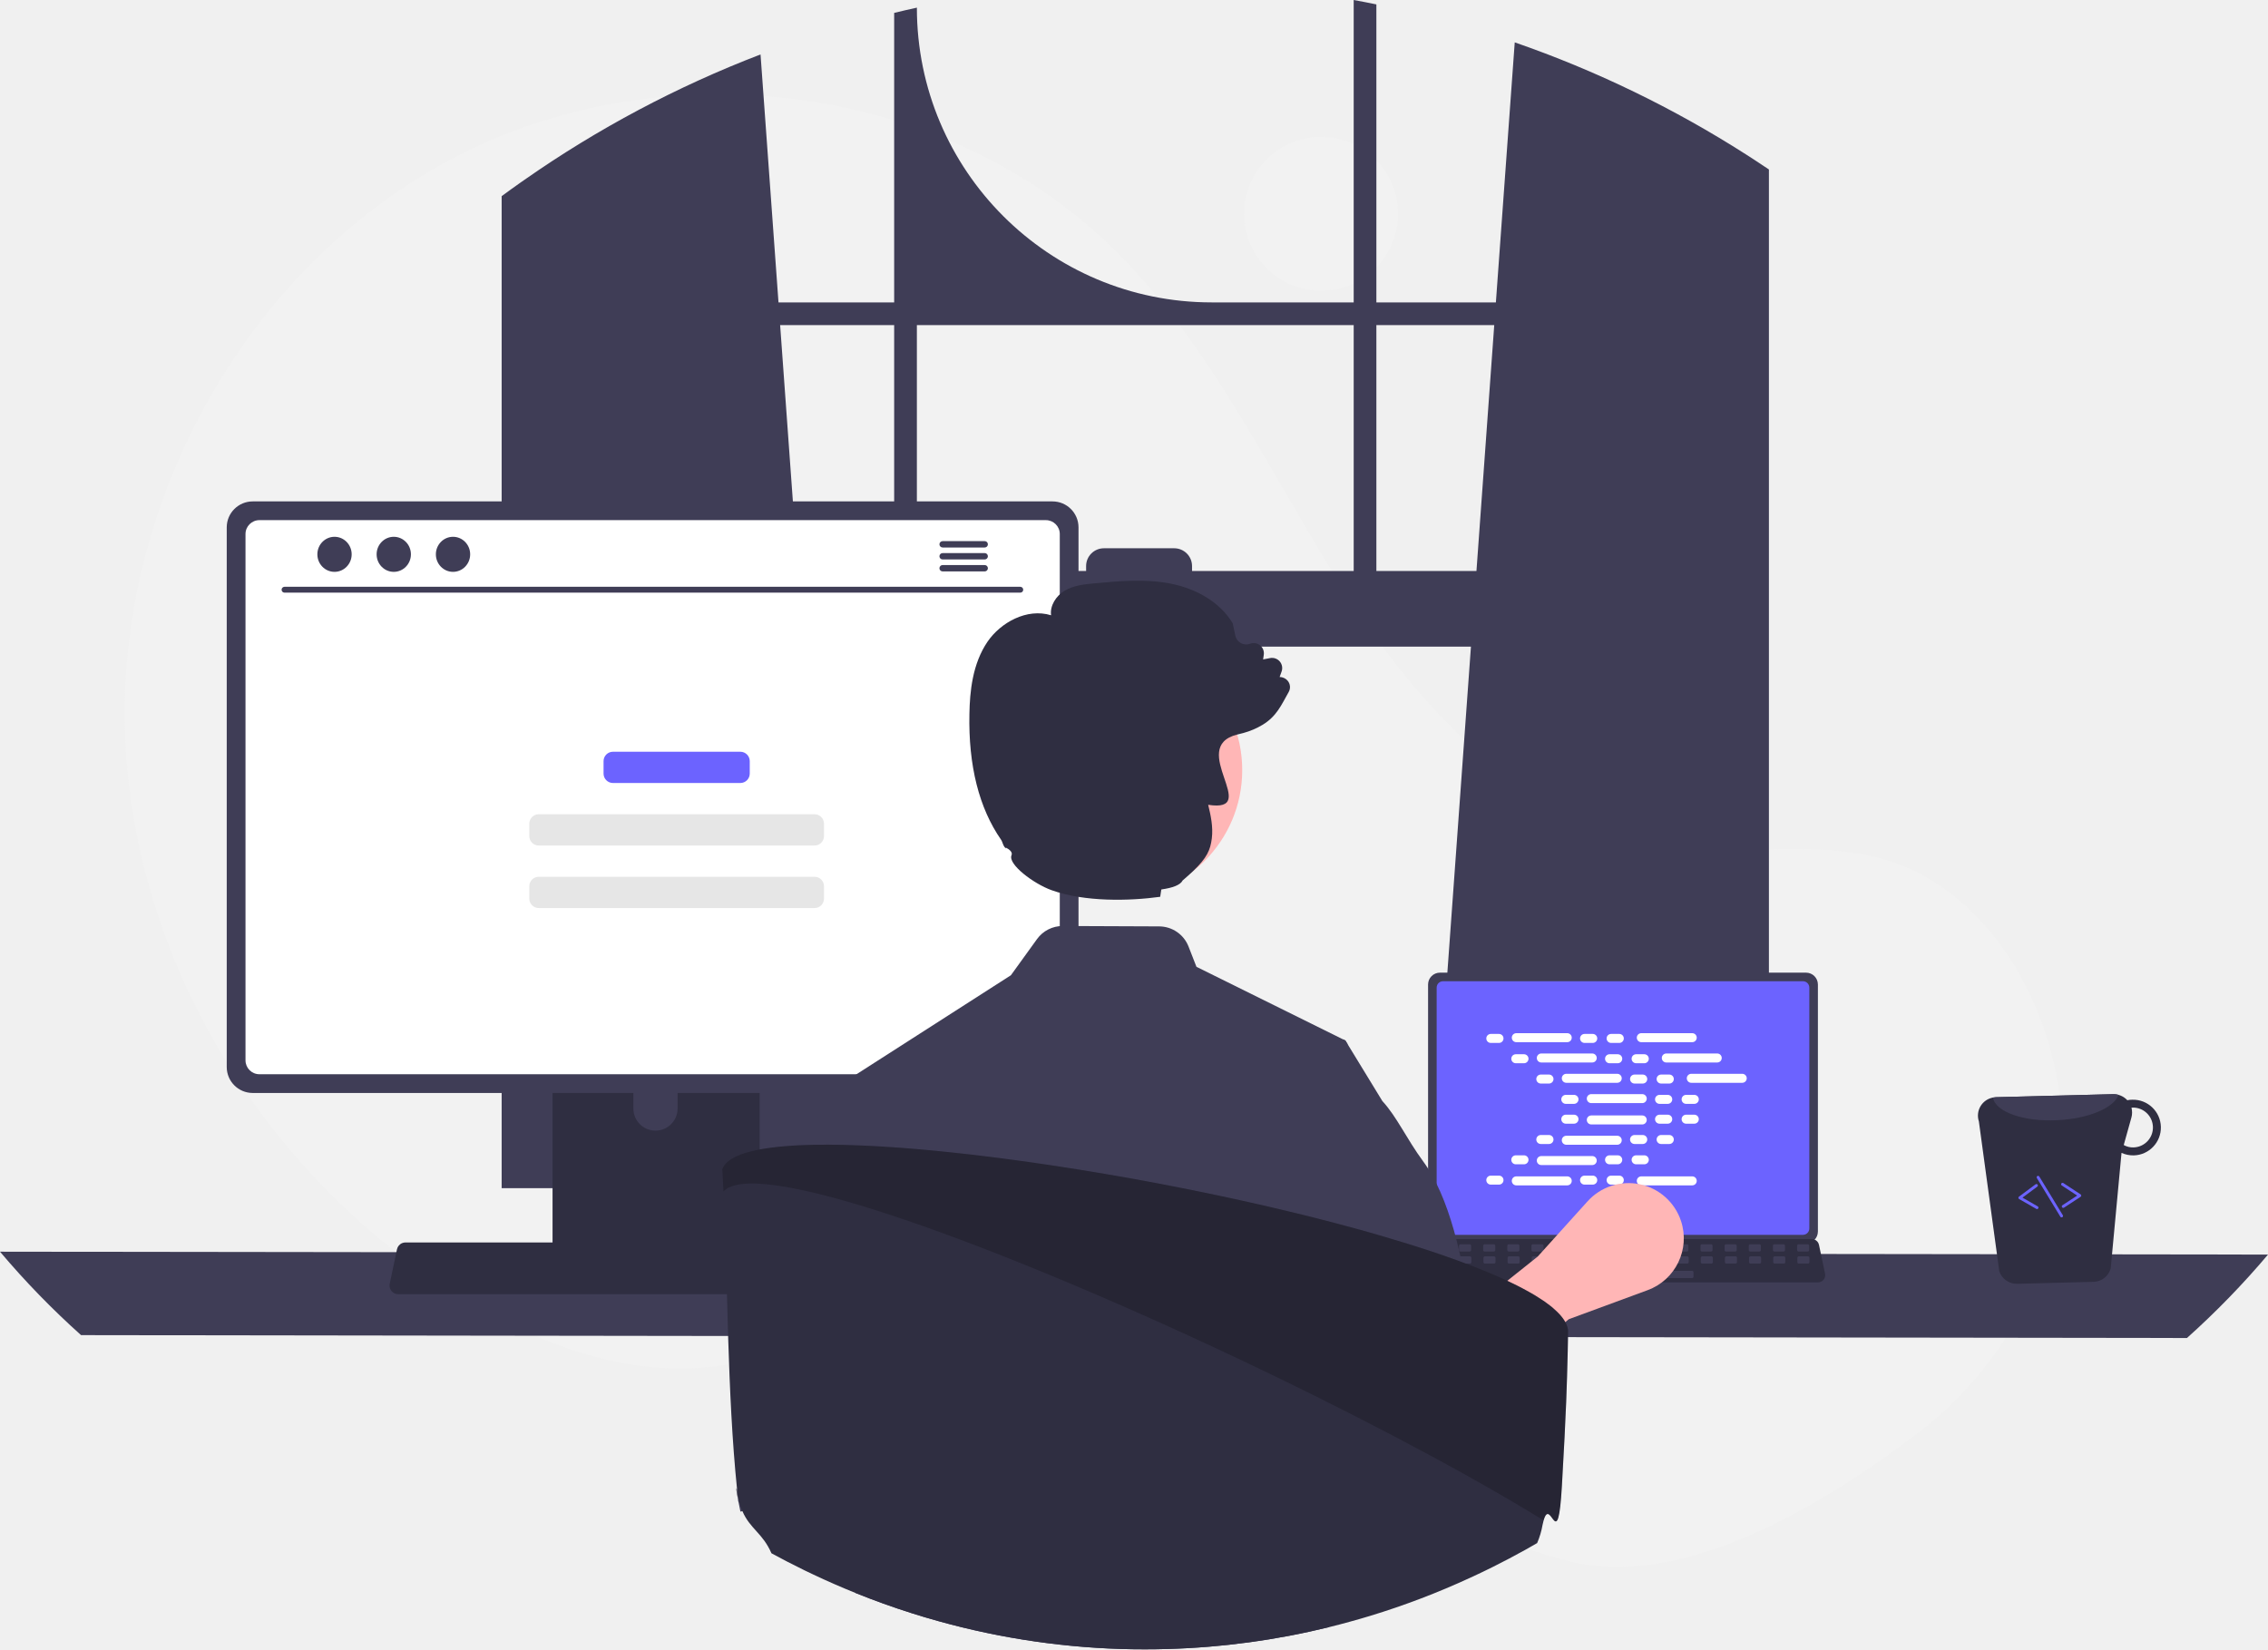
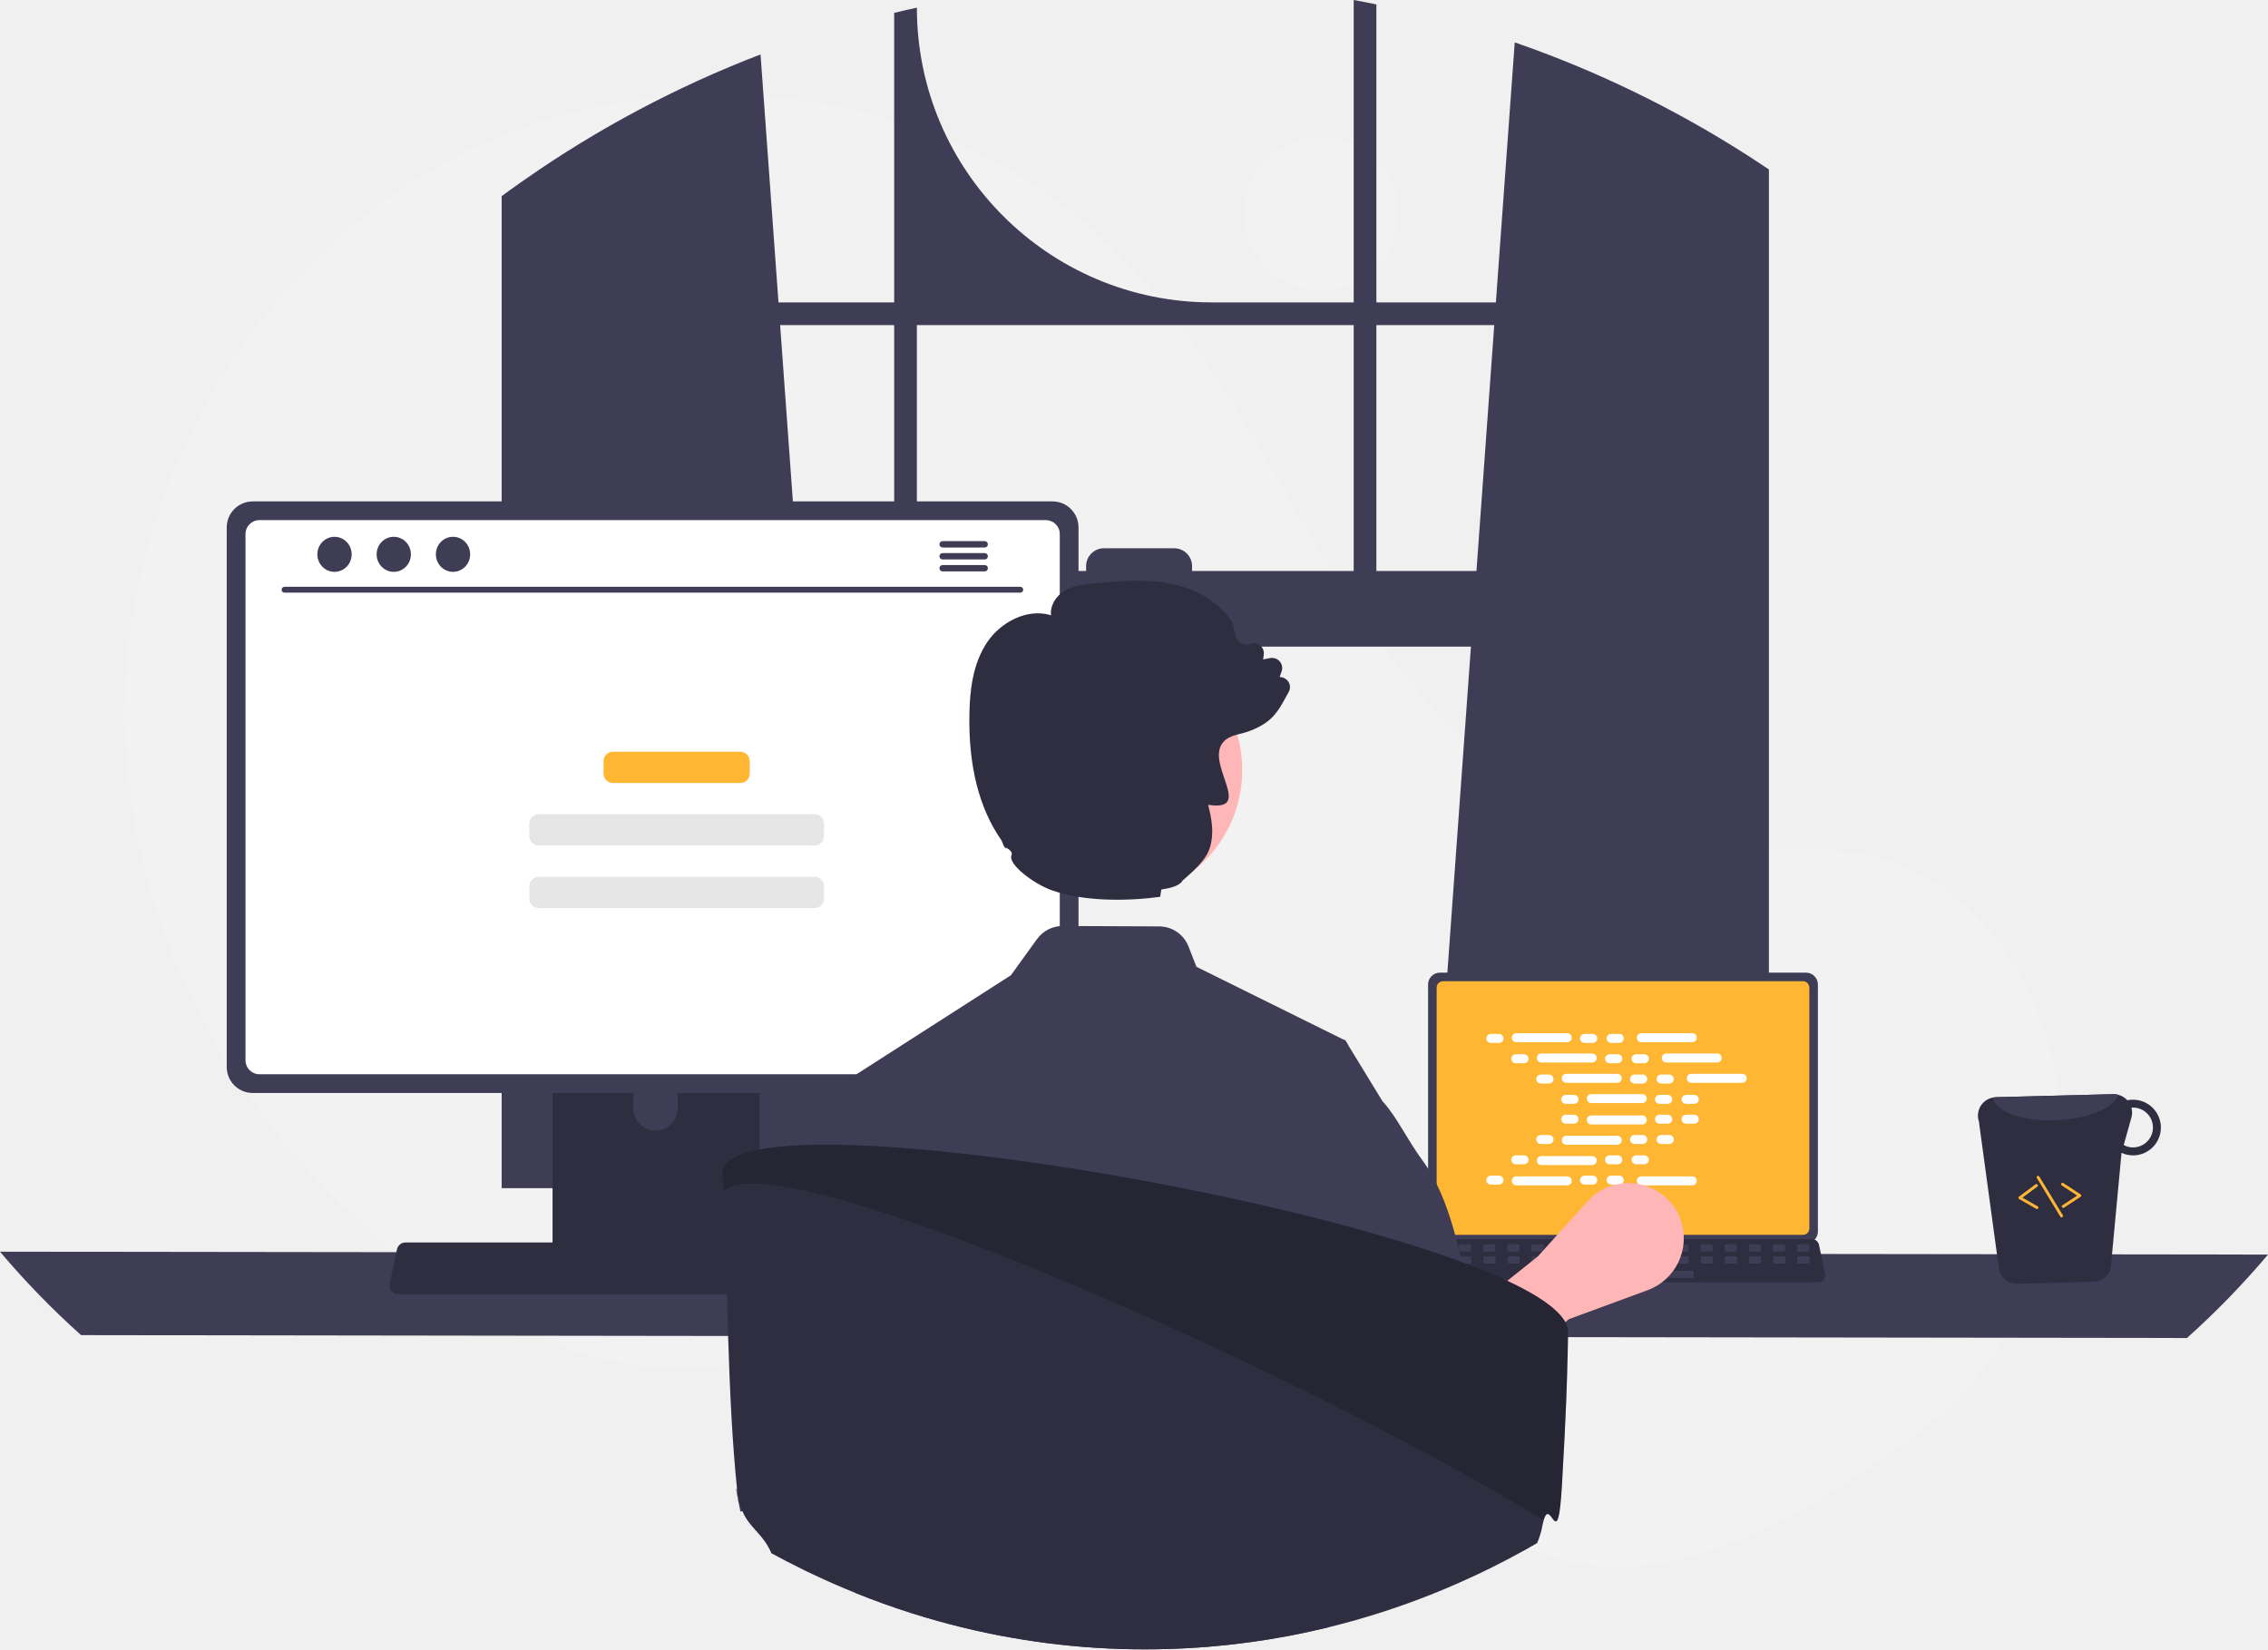
<svg xmlns="http://www.w3.org/2000/svg" data-name="Layer 1" width="786.82" height="572.258" viewBox="0 0 786.82 572.258">
  <circle cx="458.321" cy="74.182" r="26.701" fill="#f2f2f2" />
  <path d="M872.038,661.023c39.688-30.229,58.644-81.025,46.776-129.482q-.442-1.806-.934-3.604c-7.867-28.763-27.332-56.101-55.7-65.291-23.82-7.717-49.82-1.783-74.669-4.851-48.781-6.024-86.601-45.494-113.211-86.819-26.611-41.325-47.062-87.583-82.422-121.724-58.285-56.275-153.362-68.391-225.627-31.76C293.987,254.121,247.955,335.391,249.918,416.386c1.963,80.995,50.046,158.432,119.875,199.517,25.652,15.093,55.321,25.785,84.848,22.044,25.62-3.246,48.899-17.013,74.399-21.1,40.091-6.426,79.927,11.701,114.603,32.824,34.676,21.123,68.17,46.16,107.574,55.952C789.478,715.131,836.881,687.801,872.038,661.023Z" transform="translate(-206.59 -163.8711)" fill="#f2f2f2" />
  <path d="M815.016,219.191c-.87-.58-1.75-1.13-2.62-1.69a380.24,380.24,0,0,0-80.31-38.93l-6.54,90.22h-41.46v-103.39c-2.61-.54-5.24-1.05-7.87-1.53v104.92H626.946A102.27,102.27,0,0,1,524.676,166.521v-0c-2.64.57-5.26,1.18-7.88,1.83v100.44h-40.13l-6.23-86.03a380.858,380.858,0,0,0-81.94,43.53c-.44.3-.88.61-1.31.91-2.21,1.55-4.39,3.13-6.56,4.73v344.19h118.27l-2.09-28.95-11.5-158.95h231.59l-11.5,158.95-2.09,28.95h116.96v-353.45Q817.656,220.901,815.016,219.191Zm-298.22,142.78h-33.39l-6.17-85.3h39.56Zm159.42,0h-56.08v-1.69a6.18,6.18,0,0,0-6.19-6.18h-24.38a6.178,6.178,0,0,0-6.18,6.18v1.69h-58.71v-85.3h151.54Zm7.87,0v-85.3h40.89l-6.17,85.3Z" transform="translate(-206.59 -163.8711)" fill="#3f3d56" />
  <path d="M206.59,598.162a289.003,289.003,0,0,0,28.12,28.95l730.58,1a289.003,289.003,0,0,0,28.12-28.95Z" transform="translate(-206.59 -163.8711)" fill="#3f3d56" />
  <path d="M702.02,505.462v85.704a4.122,4.122,0,0,0,4.119,4.119H833.143a4.122,4.122,0,0,0,4.119-4.119v-85.704a4.124,4.124,0,0,0-4.119-4.115H706.139A4.124,4.124,0,0,0,702.02,505.462Z" transform="translate(-206.59 -163.8711)" fill="#3f3d56" />
-   <path d="M704.999,506.529V590.109a2.205,2.205,0,0,0,2.201,2.201H832.086a2.205,2.205,0,0,0,2.201-2.201V506.529a2.206,2.206,0,0,0-2.201-2.206H707.201A2.206,2.206,0,0,0,704.999,506.529Z" transform="translate(-206.59 -163.8711)" fill="#6c63ff" />
+   <path d="M704.999,506.529V590.109a2.205,2.205,0,0,0,2.201,2.201H832.086a2.205,2.205,0,0,0,2.201-2.201V506.529a2.206,2.206,0,0,0-2.201-2.206H707.201A2.206,2.206,0,0,0,704.999,506.529Z" transform="translate(-206.59 -163.8711)" fill="#ffb633" />
  <path d="M699.364,607.881a2.47,2.47,0,0,0,1.943.93H837.299a2.502,2.502,0,0,0,2.446-3.016l-2.111-10.027a2.507,2.507,0,0,0-1.558-1.818,2.425,2.425,0,0,0-.888-.168H703.41a2.424,2.424,0,0,0-.888.168,2.507,2.507,0,0,0-1.558,1.818l-2.111,10.027A2.501,2.501,0,0,0,699.364,607.881Z" transform="translate(-206.59 -163.8711)" fill="#2f2e41" />
  <rect x="830.034" y="595.588" width="4.188" height="2.513" rx="0.488" transform="translate(1457.666 1029.819) rotate(-180)" fill="#3f3d56" />
  <rect x="821.657" y="595.588" width="4.188" height="2.513" rx="0.488" transform="translate(1440.912 1029.819) rotate(-180)" fill="#3f3d56" />
  <rect x="813.28" y="595.588" width="4.188" height="2.513" rx="0.488" transform="translate(1424.158 1029.819) rotate(-180)" fill="#3f3d56" />
  <rect x="804.903" y="595.588" width="4.188" height="2.513" rx="0.488" transform="translate(1407.404 1029.819) rotate(-180)" fill="#3f3d56" />
  <rect x="796.526" y="595.588" width="4.188" height="2.513" rx="0.488" transform="translate(1390.65 1029.819) rotate(-180)" fill="#3f3d56" />
  <rect x="788.149" y="595.588" width="4.188" height="2.513" rx="0.488" transform="translate(1373.896 1029.819) rotate(-180)" fill="#3f3d56" />
  <rect x="779.772" y="595.588" width="4.188" height="2.513" rx="0.488" transform="translate(1357.142 1029.819) rotate(-180)" fill="#3f3d56" />
  <rect x="771.395" y="595.588" width="4.188" height="2.513" rx="0.488" transform="translate(1340.388 1029.819) rotate(-180)" fill="#3f3d56" />
  <rect x="763.018" y="595.588" width="4.188" height="2.513" rx="0.488" transform="translate(1323.634 1029.819) rotate(-180)" fill="#3f3d56" />
  <rect x="754.641" y="595.588" width="4.188" height="2.513" rx="0.488" transform="translate(1306.88 1029.819) rotate(-180)" fill="#3f3d56" />
  <rect x="746.264" y="595.588" width="4.188" height="2.513" rx="0.488" transform="translate(1290.126 1029.819) rotate(-180)" fill="#3f3d56" />
  <rect x="737.887" y="595.588" width="4.188" height="2.513" rx="0.488" transform="translate(1273.372 1029.819) rotate(-180)" fill="#3f3d56" />
  <rect x="729.51" y="595.588" width="4.188" height="2.513" rx="0.488" transform="translate(1256.618 1029.819) rotate(-180)" fill="#3f3d56" />
  <rect x="721.133" y="595.588" width="4.188" height="2.513" rx="0.488" transform="translate(1239.865 1029.819) rotate(-180)" fill="#3f3d56" />
  <rect x="712.756" y="595.588" width="4.188" height="2.513" rx="0.488" transform="translate(1223.111 1029.819) rotate(-180)" fill="#3f3d56" />
  <rect x="704.379" y="595.588" width="4.188" height="2.513" rx="0.488" transform="translate(1206.357 1029.819) rotate(-180)" fill="#3f3d56" />
  <rect x="830.133" y="599.777" width="4.188" height="2.513" rx="0.488" transform="translate(1457.864 1038.196) rotate(-180)" fill="#3f3d56" />
  <rect x="821.756" y="599.777" width="4.188" height="2.513" rx="0.488" transform="translate(1441.11 1038.196) rotate(-180)" fill="#3f3d56" />
  <rect x="813.379" y="599.777" width="4.188" height="2.513" rx="0.488" transform="translate(1424.356 1038.196) rotate(-180)" fill="#3f3d56" />
  <rect x="805.002" y="599.777" width="4.188" height="2.513" rx="0.488" transform="translate(1407.602 1038.196) rotate(-180)" fill="#3f3d56" />
  <rect x="796.625" y="599.777" width="4.188" height="2.513" rx="0.488" transform="translate(1390.848 1038.196) rotate(-180)" fill="#3f3d56" />
  <rect x="788.248" y="599.777" width="4.188" height="2.513" rx="0.488" transform="translate(1374.094 1038.196) rotate(-180)" fill="#3f3d56" />
  <rect x="779.871" y="599.777" width="4.188" height="2.513" rx="0.488" transform="translate(1357.34 1038.196) rotate(-180)" fill="#3f3d56" />
  <rect x="771.494" y="599.777" width="4.188" height="2.513" rx="0.488" transform="translate(1340.586 1038.196) rotate(-180)" fill="#3f3d56" />
  <rect x="763.117" y="599.777" width="4.188" height="2.513" rx="0.488" transform="translate(1323.832 1038.196) rotate(-180)" fill="#3f3d56" />
  <rect x="754.74" y="599.777" width="4.188" height="2.513" rx="0.488" transform="translate(1307.078 1038.196) rotate(-180)" fill="#3f3d56" />
  <rect x="746.363" y="599.777" width="4.188" height="2.513" rx="0.488" transform="translate(1290.324 1038.196) rotate(-180)" fill="#3f3d56" />
  <rect x="737.986" y="599.777" width="4.188" height="2.513" rx="0.488" transform="translate(1273.57 1038.196) rotate(-180)" fill="#3f3d56" />
  <rect x="729.609" y="599.777" width="4.188" height="2.513" rx="0.488" transform="translate(1256.816 1038.196) rotate(-180)" fill="#3f3d56" />
  <rect x="721.232" y="599.777" width="4.188" height="2.513" rx="0.488" transform="translate(1240.062 1038.196) rotate(-180)" fill="#3f3d56" />
  <rect x="712.855" y="599.777" width="4.188" height="2.513" rx="0.488" transform="translate(1223.309 1038.196) rotate(-180)" fill="#3f3d56" />
  <rect x="704.478" y="599.777" width="4.188" height="2.513" rx="0.488" transform="translate(1206.555 1038.196) rotate(-180)" fill="#3f3d56" />
  <rect x="760.604" y="604.803" width="33.508" height="2.513" rx="0.488" transform="translate(1348.126 1048.248) rotate(-180)" fill="#3f3d56" />
  <rect x="515.631" y="358.737" width="5.966" height="3.122" rx="1.561" fill="#fff" />
  <rect x="548.154" y="358.737" width="5.966" height="3.122" rx="1.561" fill="#fff" />
  <rect x="557.369" y="358.737" width="5.966" height="3.122" rx="1.561" fill="#fff" />
  <rect x="524.477" y="358.477" width="20.796" height="3.122" rx="1.561" fill="#fff" />
  <rect x="567.841" y="358.477" width="20.796" height="3.122" rx="1.561" fill="#fff" />
  <rect x="524.304" y="365.784" width="5.966" height="3.122" rx="1.561" fill="#fff" />
  <rect x="556.827" y="365.784" width="5.966" height="3.122" rx="1.561" fill="#fff" />
  <rect x="566.042" y="365.784" width="5.966" height="3.122" rx="1.561" fill="#fff" />
  <rect x="533.15" y="365.523" width="20.796" height="3.122" rx="1.561" fill="#fff" />
  <rect x="576.514" y="365.523" width="20.796" height="3.122" rx="1.561" fill="#fff" />
  <rect x="532.977" y="372.83" width="5.966" height="3.122" rx="1.561" fill="#fff" />
  <rect x="565.5" y="372.83" width="5.966" height="3.122" rx="1.561" fill="#fff" />
  <rect x="574.715" y="372.83" width="5.966" height="3.122" rx="1.561" fill="#fff" />
  <rect x="541.823" y="372.57" width="20.796" height="3.122" rx="1.561" fill="#fff" />
  <rect x="585.187" y="372.57" width="20.796" height="3.122" rx="1.561" fill="#fff" />
  <rect x="541.649" y="379.877" width="5.966" height="3.122" rx="1.561" fill="#fff" />
  <rect x="574.172" y="379.877" width="5.966" height="3.122" rx="1.561" fill="#fff" />
  <rect x="583.387" y="379.877" width="5.966" height="3.122" rx="1.561" fill="#fff" />
  <rect x="550.496" y="379.617" width="20.796" height="3.122" rx="1.561" fill="#fff" />
  <rect x="548.154" y="407.898" width="5.966" height="3.122" rx="1.561" fill="#fff" />
  <rect x="557.369" y="407.898" width="5.966" height="3.122" rx="1.561" fill="#fff" />
  <rect x="567.841" y="408.158" width="20.796" height="3.122" rx="1.561" fill="#fff" />
  <rect x="515.631" y="407.898" width="5.966" height="3.122" rx="1.561" fill="#fff" />
  <rect x="524.477" y="408.158" width="20.796" height="3.122" rx="1.561" fill="#fff" />
  <rect x="524.304" y="400.851" width="5.966" height="3.122" rx="1.561" fill="#fff" />
  <rect x="556.827" y="400.851" width="5.966" height="3.122" rx="1.561" fill="#fff" />
  <rect x="566.042" y="400.851" width="5.966" height="3.122" rx="1.561" fill="#fff" />
  <rect x="533.15" y="401.111" width="20.796" height="3.122" rx="1.561" fill="#fff" />
  <rect x="532.977" y="393.804" width="5.966" height="3.122" rx="1.561" fill="#fff" />
  <rect x="565.5" y="393.804" width="5.966" height="3.122" rx="1.561" fill="#fff" />
  <rect x="574.715" y="393.804" width="5.966" height="3.122" rx="1.561" fill="#fff" />
  <rect x="541.823" y="394.064" width="20.796" height="3.122" rx="1.561" fill="#fff" />
  <rect x="541.649" y="386.758" width="5.966" height="3.122" rx="1.561" fill="#fff" />
  <rect x="574.172" y="386.758" width="5.966" height="3.122" rx="1.561" fill="#fff" />
  <rect x="583.387" y="386.758" width="5.966" height="3.122" rx="1.561" fill="#fff" />
  <rect x="550.496" y="387.018" width="20.796" height="3.122" rx="1.561" fill="#fff" />
  <path d="M711.507,654.353l-13.35-21.102,41.902-33.403,17.295-19.161a19.161,19.161,0,0,1,32.418,6.828h0a19.161,19.161,0,0,1-11.57,23.991l-27.349,10.075Z" transform="translate(-206.59 -163.8711)" fill="#ffb6b6" />
  <path d="M398.28,501.352v102.56h71.85v-102.56a3.448,3.448,0,0,0-2.43-3.3,3.175,3.175,0,0,0-1.03-.16H401.75A3.463,3.463,0,0,0,398.28,501.352Zm28.04,35.24a7.67,7.67,0,0,1,15.34,0v11.9a7.67,7.67,0,0,1-15.34,0Z" transform="translate(-206.59 -163.8711)" fill="#2f2e41" />
  <path d="M398.06,600.632v9.89a1.946,1.946,0,0,0,1.93,1.94h68.43a1.94,1.94,0,0,0,1.93-1.94v-9.89Z" transform="translate(-206.59 -163.8711)" fill="#3f3d56" />
  <path d="M285.25,346.832V534.092a9.007,9.007,0,0,0,9,9h277.5a9.007,9.007,0,0,0,9-9V346.832a9.011,9.011,0,0,0-9-8.99H294.25A9.012,9.012,0,0,0,285.25,346.832Z" transform="translate(-206.59 -163.8711)" fill="#3f3d56" />
  <path d="M291.76,349.162v182.62a4.818,4.818,0,0,0,4.81,4.81H569.44a4.818,4.818,0,0,0,4.81-4.81v-182.62a4.82,4.82,0,0,0-4.81-4.82H296.57A4.821,4.821,0,0,0,291.76,349.162Z" transform="translate(-206.59 -163.8711)" fill="#fff" />
  <path d="M342.4,611.792a2.948,2.948,0,0,0,2.32,1.11h162.34a2.987,2.987,0,0,0,2.92-3.6l-2.52-11.97a2.993,2.993,0,0,0-1.86-2.17,2.895,2.895,0,0,0-1.06-.2H347.23a2.894,2.894,0,0,0-1.06.2,2.992,2.992,0,0,0-1.86,2.17l-2.52,11.97A2.985,2.985,0,0,0,342.4,611.792Z" transform="translate(-206.59 -163.8711)" fill="#2f2e41" />
  <path d="M560.585,369.499H305.261a1.016,1.016,0,0,1,0-2.031H560.585a1.016,1.016,0,0,1,0,2.031Z" transform="translate(-206.59 -163.8711)" fill="#3f3d56" />
  <ellipse cx="116.051" cy="192.33" rx="5.95" ry="6.083" fill="#3f3d56" />
  <ellipse cx="136.607" cy="192.33" rx="5.95" ry="6.083" fill="#3f3d56" />
  <ellipse cx="157.163" cy="192.33" rx="5.95" ry="6.083" fill="#3f3d56" />
  <path d="M548.206,351.622h-14.6a1.105,1.105,0,0,0,0,2.21h14.6a1.105,1.105,0,0,0,0-2.21Z" transform="translate(-206.59 -163.8711)" fill="#3f3d56" />
  <path d="M548.206,355.772h-14.6a1.105,1.105,0,0,0,0,2.21h14.6a1.105,1.105,0,0,0,0-2.21Z" transform="translate(-206.59 -163.8711)" fill="#3f3d56" />
  <path d="M548.206,359.922h-14.6a1.105,1.105,0,0,0,0,2.21h14.6a1.105,1.105,0,0,0,0-2.21Z" transform="translate(-206.59 -163.8711)" fill="#3f3d56" />
  <path d="M900.186,604.972a6.416,6.416,0,0,0,6.183,4.331l26.492-.682a6.329,6.329,0,0,0,5.981-4.657l3.749-40.087a9.794,9.794,0,0,0,4.238.871,9.661,9.661,0,1,0-.485-19.317,8.184,8.184,0,0,0-1.736.181,6.548,6.548,0,0,0-4.874-2.103l-40.751,1.052a5.853,5.853,0,0,0-1.005.125,6.365,6.365,0,0,0-4.873,8.265Zm43.173-43.817,2.668-9.553a6.506,6.506,0,0,0,.02-3.375c.129-0.0.244-.062.373-.062a6.91,6.91,0,0,1,.324,13.817A6.505,6.505,0,0,1,943.359,561.156Z" transform="translate(-206.59 -163.8711)" fill="#2f2e41" />
  <path d="M897.978,544.686c.868,4.964,10.629,8.454,22.366,7.847,10.793-.497,19.617-4.287,21.234-8.778a6.025,6.025,0,0,0-1.844-.246l-40.751,1.052A5.853,5.853,0,0,0,897.978,544.686Z" transform="translate(-206.59 -163.8711)" fill="#3f3d56" />
-   <path d="M922.494,582.944a.497.497,0,0,0,.151-.066l5.753-3.766a.499.499,0,0,0,0-.836l-5.98-3.917a.5.5,0,1,0-.548.836l5.341,3.498-5.114,3.348a.5.5,0,0,0,.396.903Z" transform="translate(-206.59 -163.8711)" fill="#6c63ff" />
-   <path d="M913.408,583.363a.5.5,0,0,0,.126-.918l-5.303-3.04,5.126-3.807a.5.5,0,1,0-.596-.802l-5.739,4.263a.5.5,0,0,0,.049.835l5.965,3.42A.5.5,0,0,0,913.408,583.363Z" transform="translate(-206.59 -163.8711)" fill="#6c63ff" />
-   <path d="M921.922,586.244a.482.482,0,0,0,.137-.058.5.5,0,0,0,.168-.687l-8.155-13.408a.5.5,0,0,0-.854.521l8.155,13.408A.5.5,0,0,0,921.922,586.244Z" transform="translate(-206.59 -163.8711)" fill="#6c63ff" />
-   <rect x="209.385" y="260.827" width="50.719" height="10.846" rx="3.264" fill="#6c63ff" />
+   <path d="M922.494,582.944a.497.497,0,0,0,.151-.066l5.753-3.766a.499.499,0,0,0,0-.836l-5.98-3.917a.5.5,0,1,0-.548.836l5.341,3.498-5.114,3.348a.5.5,0,0,0,.396.903Z" transform="translate(-206.59 -163.8711)" fill="#ffb633" />
+   <path d="M913.408,583.363a.5.5,0,0,0,.126-.918l-5.303-3.04,5.126-3.807a.5.5,0,1,0-.596-.802l-5.739,4.263a.5.5,0,0,0,.049.835l5.965,3.42A.5.5,0,0,0,913.408,583.363Z" transform="translate(-206.59 -163.8711)" fill="#ffb633" />
+   <path d="M921.922,586.244a.482.482,0,0,0,.137-.058.5.5,0,0,0,.168-.687l-8.155-13.408a.5.5,0,0,0-.854.521l8.155,13.408A.5.5,0,0,0,921.922,586.244Z" transform="translate(-206.59 -163.8711)" fill="#ffb633" />
+   <rect x="209.385" y="260.827" width="50.719" height="10.846" rx="3.264" fill="#ffb633" />
  <rect x="183.626" y="282.519" width="102.236" height="10.846" rx="3.264" fill="#e6e6e6" />
  <rect x="183.626" y="304.21" width="102.236" height="10.846" rx="3.264" fill="#e6e6e6" />
  <path d="M497.301,540.717l.217.684.011.023,6.525,19.838,7.506,22.861,14.123,42.961.137,6.673v.023l1.049,53.684-2.909,7.278,3.274,11.932s-1.506-18.037-9.582-7.679c-4.574,5.886-9.925,11.91-14.317,17.556q9.6,3.884,19.507,7.027c1.426.456,2.863.89,4.301,1.323q.462.137.924.274a266.863,266.863,0,0,0,67.351,10.826c1.186.034,2.35.057,3.479.08.399.011.787.023,1.175.023,1.278.011,2.544.023,3.822.023q3.867,0,7.7-.114a266.853,266.853,0,0,0,56.091-7.586c-.125-7.586-.468-16.45-.958-25.918-.228-4.643-5.35-9.674-5.658-14.533-.217-3.65,4.381-7.084,4.141-10.792-1.551-22.827-3.491-14.064-4.928-30.229q-.222-2.379-.411-4.552c-.924-10.381-1.563-16.872-1.563-16.872l6.137-38.683,9.639-60.734-.742-1.221-.833-.411-50.844-25.165-2.761-7.073a10.979,10.979,0,0,0-10.141-6.947l-33.493-.137a10.931,10.931,0,0,0-8.909,4.529l-9.069,12.56Z" transform="translate(-206.59 -163.8711)" fill="#3f3d56" />
  <path d="M533.407,617.525,525.82,633.758l-5.179,11.088-8.909,46.646-4.46,4.734L503.45,679.467l-39.998,8.881c-1.312-7.29-.351.247-1.161-7.75.228-.228.468-.456.707-.685.639-.593,1.175-1.152,1.164-1.688-.456-27.584.913-74.526,12.343-102.966a60.053,60.053,0,0,1,7.027-13.107c.228-.308.445-.616.662-.924,5.27-7.381,8.601-14.647,13.324-19.815v-.011a.53.53,0,0,0,.08-.08.157.157,0,0,0,.046-.034l32.443-17.203,1.392,39.105.992,28.109Z" transform="translate(-206.59 -163.8711)" fill="#3f3d56" />
  <path d="M650.391,622.135l9.476,20.275,3.307,7.061,8.907,46.642,4.446,4.723,3.83-16.755,1.8-.369,32.459-6.722,9.461,30.046a17.984,17.984,0,0,0-3.261-22.506c-.646-.585-1.184-1.154-1.169-1.692.538-32.443-1.446-91.684-19.367-116.066-5.692-7.738-9.107-15.445-14.076-20.829-.015-.015-.015-.031-.031-.031L674.081,526.114l-.738-1.215-.831-.415Z" transform="translate(-206.59 -163.8711)" fill="#3f3d56" />
  <circle id="a657ec4b-47ce-4d2a-9c58-81a811696ca9" data-name="Ellipse 5" cx="386.397" cy="267.201" r="44.558" fill="#ffb6b6" />
  <path d="M653.212,399.948a3.759,3.759,0,0,0-2.69-1.19l.67-1.86a3.528,3.528,0,0,0-3.96-4.7l-2.44.47.23-1.63a3.534,3.534,0,0,0-4.73-3.82,3.766,3.766,0,0,1-3.24-.23,3.846,3.846,0,0,1-1.92-2.61l-.85-4.1-.09-.22c-4.14-6.9-12.1-11.92-21.84-13.76-8.67-1.65-17.56-.81-26.13-.02-3.4.32-7.24.68-10.44,2.64-2.72,1.68-5.02,5.04-4.55,8.43-8.45-2.59-17.51,2.58-22,9.1-5.32,7.76-6.19,17.48-6.33,25.08-.38,17.98,3.33,32.69,11,43.73.56.8.7,2.47,1.81,3.03l-.23-.37c1.24.62,2.5,1.62,2.03,2.69-1.35,3.08,7.62,9.89,13.94,12.14,11.53,4.11,26.86,3.76,37.64,2.28l.38-2.55c3.89-.53,6.63-1.54,7.4-3.12,1.36-1.16,2.52-2.2,3.53-3.16l.01-.01c.02-.02.06-.05.08-.07,4.87-4.67,6-7.33,6.51-11.38.49-3.97-.38-8-1.27-11.63,18.74,2.9-7.38-19.96,10.08-24.38a5.434,5.434,0,0,1,.61-.15c.51-.12,1.02-.24,1.51-.38a26.448,26.448,0,0,0,6.72-2.87c4.88-2.97,6.49-6.91,9.01-11.35A3.427,3.427,0,0,0,653.212,399.948Z" transform="translate(-206.59 -163.8711)" fill="#2f2e41" />
  <path d="M750.582,625.308c-.01,1.75-.03,4.2-.11,7.23q-.015.63-.03,1.29c-.13,5.57-.26,10.24-.47,15.43-.01.36-.02.71-.04,1.07-.28,7.24-.72,15.67-1.48,29.02-1.41,24.66-3.87,3.39-6.34,12.04-.12.43-.25.94-.37,1.54a27.916,27.916,0,0,1-1.88,6.33c-1.31.78-2.66,1.53-3.99,2.28-3.79,2.11-7.64,4.14-11.52,6.07-2.18,1.08-4.37,2.14-6.57,3.16-.35.16-.69.32-1.03.47a270.887,270.887,0,0,1-34.75,13.26c-2.32.7-4.63,1.38-6.97,2.01-2.44.68-4.88,1.32-7.35,1.92a266.893,266.893,0,0,1-56.09,7.59c-2.55.08-5.12.11-7.7.11-1.28,0-2.54-.01-3.82-.02-.39,0-.78-.01-1.17-.02-1.13-.03-2.3-.05-3.48-.08a266.663,266.663,0,0,1-67.35-10.83l-.93-.27c-1.44-.44-2.87-.87-4.3-1.33q-9.9-3.135-19.51-7.02-7.335-2.955-14.5-6.34a.339.339,0,0,1-.12-.06c-1-.46-2.01-.94-3.01-1.43-.13-.07-.27-.14-.41-.21q-5.595-2.73-11.07-5.72c-3.07-7.05-7.39-8.4-10.07-14.6a25.874,25.874,0,0,1-1.68-5.74c0-.02-.01-.04-.01-.07.28,3.72-1.19-6.6-.01-.04-.01-.12-.02-.25-.03-.4-.03-.36-.07-.8-.13-1.35-3.43-33.49-3.21-71.79-4.7-103.35q-.15-3.06-.31-5.86c-.03-.62-.07-1.23-.11-1.83.07-.18.15-.37.24-.55a1.002,1.002,0,0,1,.07-.15,1.623,1.623,0,0,1,.1-.18c.02-.03.05-.07.07-.1a.917.917,0,0,1,.05-.1c.09-.14.19-.29.3-.43.05-.06.09-.11.14-.16a.808.808,0,0,1,.12-.14.637.637,0,0,1,.11-.13c.04-.04.08-.09.13-.14a.302.302,0,0,1,.08-.08,2.033,2.033,0,0,1,.26-.25,9.624,9.624,0,0,1,1.14-.9c.14-.09.29-.18.43-.28a19.135,19.135,0,0,1,3.17-1.52c.38-.14.76-.27,1.17-.41.15-.04.29-.09.44-.14.22-.07.44-.14.67-.19,1.14-.34,2.37-.63,3.7-.9.16-.03.33-.06.5-.1.24-.05.49-.09.74-.13.34-.06.69-.12,1.04-.18,2.97-.47,6.34-.82,10.06-1.05q.525-.03,1.05-.06c.41-.02.82-.04,1.24-.06.35-.02.71-.03,1.07-.04.35-.02.71-.03,1.08-.04,1.01-.03,2.05-.06,3.11-.08,3.02-.06,6.2-.04,9.54.03,1.55.04,3.13.08,4.75.15.11,0,.21.01.31.01,1.41.05,2.83.11,4.29.19,1.02.05,2.05.1,3.08.16.97.06,1.95.12,2.94.19.77.04,1.54.1,2.32.15.66.05,1.32.1,1.98.14l.9.06c.49.04.98.07,1.48.12,1.1.09,2.2.18,3.32.27,1.11.1,2.24.2,3.37.3s2.27.21,3.41.32c.12.01.23.02.34.03,1.04.11,2.08.21,3.13.32.24.02.49.04.73.07,1.001.101,2.022.218,3.032.326.31.033.618.066.929.1.791.086,1.572.161,2.368.254,1.05.12,2.12.23,3.16.37.81.09,1.62.18,2.43.28,1.27.15,2.56.31,3.85.48.49.06.98.12,1.47.19,3.68.46,7.4.97,11.18,1.5,5.73.81,11.55,1.69,17.41,2.64q8.805,1.425,17.71,3.01c1.5.27,3,.54,4.51.82q1.02.195,2.04.39c1.16.21,2.32.43,3.48.65,1.16.22,2.32.44,3.48.67,1.38.27,2.77.54,4.15.81,9.09,1.8,18.13,3.72,26.95,5.73,1.45.33,2.9.67,4.34,1q4.32,1.005,8.56,2.04c.78.18,1.55.37,2.32.56,1.92.48,3.84.96,5.73,1.45l.33.09c1.39.34,2.75.69,4.11,1.05q4.815,1.26,9.47,2.55,3.09.855,6.11,1.73c3.01.87,5.96,1.75,8.83,2.64.71.22,1.42.44,2.12.65,2.1.65,4.17,1.31,6.18,1.97,1.6.52,3.16,1.05,4.7,1.58q2.31.795,4.53,1.59c.95.34,1.89.7,2.83,1.04,1.35.5,2.68,1,3.98,1.5.4.15.79.31,1.18.46.25.11.49.2.73.3.47.19.95.37,1.41.56.47.18.93.37,1.39.57.45.18.91.37,1.35.56.45.18.89.37,1.33.57.37.15.73.31,1.08.47.71.31,1.42.62,2.11.94.34.16.68.31,1.02.47l.78.36c.11.06.22.11.33.16.25.12.51.25.76.37.58.27,1.15.56,1.71.83.75.38,1.48.76,2.18,1.13.71.38,1.4.76,2.06,1.13.11.06.21.12.32.18.15.08.3.17.45.25.51.29,1,.59,1.49.88.96.59,1.87,1.17,2.72,1.75.19.13.37.26.56.38.63.45,1.23.89,1.79,1.34,0,.01,0,.01.01.01.19.14.37.29.55.43.15.14.31.26.46.4.52.45,1,.88,1.44,1.32a5.667,5.667,0,0,1,.42.43,1.208,1.208,0,0,1,.16.16c.2.2.38.4.55.6a.553.553,0,0,1,.07.09c.24.28.46.56.67.84.1.14.21.28.3.42.12.17.24.35.34.52.09.14.17.29.25.43a7.257,7.257,0,0,1,.54,1.13,5.241,5.241,0,0,1,.27.82A5.844,5.844,0,0,1,750.582,625.308Z" transform="translate(-206.59 -163.8711)" fill="#2f2e41" />
  <path d="M750.582,625.308c-.01,1.75-.03,4.2-.11,7.23-.01.42-.03.85-.04,1.29-.1,4.25-.25,9.5-.46,15.43-.01.36-.02.71-.04,1.07-.28,7.24-.72,15.67-1.48,29.02-1.41,24.66-3.87,3.39-6.34,12.04-6.86-4.22-14.38-8.64-22.42-13.18q-2.175-1.23-4.39-2.47c-16.08-8.97-34.04-18.37-52.79-27.68-.74-.37-1.49-.74-2.23-1.1-42.95-21.23-89.83-41.88-127.81-55.66-7.33-2.66-14.33-5.06-20.91-7.17-13.86-4.43-25.84-7.53-35.06-8.87-9.6-1.4-16.23-.9-18.91,1.99q-.15-3.06-.31-5.86-.06-.93-.12-1.83c.062-.165.142-.322.22-.48.011-.023.019-.047.03-.07a1.002,1.002,0,0,1,.07-.15,1.623,1.623,0,0,1,.1-.18,1.06,1.06,0,0,1,.12-.2c.09-.14.19-.29.3-.43a3.483,3.483,0,0,1,.26-.3.637.637,0,0,1,.11-.13c.04-.04.08-.09.13-.14a.302.302,0,0,1,.08-.08,2.033,2.033,0,0,1,.26-.25,9.624,9.624,0,0,1,1.14-.9c.14-.09.29-.18.43-.28a19.135,19.135,0,0,1,3.17-1.52c.38-.14.76-.27,1.17-.41.15-.04.29-.09.44-.14.22-.07.44-.14.67-.19,1.14-.34,2.37-.63,3.7-.9.4-.08.82-.16,1.24-.23.34-.06.69-.12,1.04-.18,2.97-.47,6.34-.82,10.06-1.05q.525-.03,1.05-.06c.41-.02.82-.04,1.24-.06.35-.02.71-.03,1.07-.04.35-.02.71-.03,1.08-.04,1.01-.03,2.05-.06,3.11-.08,3.02-.05,6.2-.03,9.54.04,1.55.03,3.13.08,4.75.15.1,0,.21.01.31.01,1.41.04,2.84.11,4.29.18,1.02.05,2.05.1,3.08.16.97.06,1.95.12,2.94.19.77.04,1.54.1,2.32.15.66.05,1.32.1,1.98.14.79.06,1.58.12,2.38.18,1.1.09,2.2.18,3.32.27,1.11.1,2.24.2,3.37.3s2.27.21,3.41.32c.12.01.23.02.34.03,1.04.11,2.08.21,3.13.32q8.73.885,17.97,2.07,5.52.705,11.18,1.51c5.73.81,11.55,1.69,17.41,2.63q8.805,1.425,17.71,3.01c1.5.27,3,.54,4.51.82q2.76.51,5.52,1.04c1.16.22,2.32.44,3.48.67,1.38.27,2.77.54,4.15.81,9.09,1.8,18.13,3.72,26.95,5.73,1.45.33,2.9.67,4.34,1q4.32,1.005,8.56,2.04c.78.19,1.55.38,2.32.57q2.895.72,5.73,1.44v.01c.11.02.22.05.33.08,1.38.35,2.75.7,4.11,1.06q4.815,1.26,9.47,2.54c2.06.58,4.1,1.15,6.11,1.73,3.01.88,5.96,1.76,8.83,2.64.71.22,1.42.44,2.12.65q3.15.99,6.18,1.97c1.6.52,3.16,1.05,4.7,1.58q2.31.795,4.53,1.59c.96.34,1.9.69,2.83,1.03,1.36.5,2.68,1,3.98,1.51.4.15.79.31,1.18.46.73.28,1.44.57,2.14.86.47.18.93.37,1.39.57.45.18.91.37,1.35.56.45.18.89.37,1.33.57.37.15.73.31,1.08.47.71.31,1.42.62,2.11.94.34.16.68.31,1.02.47l.78.36c.11.06.22.11.33.16.85.4,1.67.8,2.47,1.2.75.38,1.48.76,2.18,1.13.83.44,1.62.87,2.38,1.31.15.08.3.17.45.25.51.29,1,.59,1.49.88.96.59,1.87,1.17,2.72,1.75.84.58,1.62,1.15,2.35,1.72,0,.01,0,.01.01.01.35.28.69.56,1.01.83.52.45,1,.88,1.44,1.32a5.667,5.667,0,0,1,.42.43,1.208,1.208,0,0,1,.16.16c.21.23.42.46.62.69.24.28.46.56.67.84.1.14.21.28.3.42.12.17.24.35.34.52.09.14.17.29.25.43a7.257,7.257,0,0,1,.54,1.13,6.053,6.053,0,0,1,.27.82A5.844,5.844,0,0,1,750.582,625.308Z" transform="translate(-206.59 -163.8711)" opacity="0.2" />
</svg>
